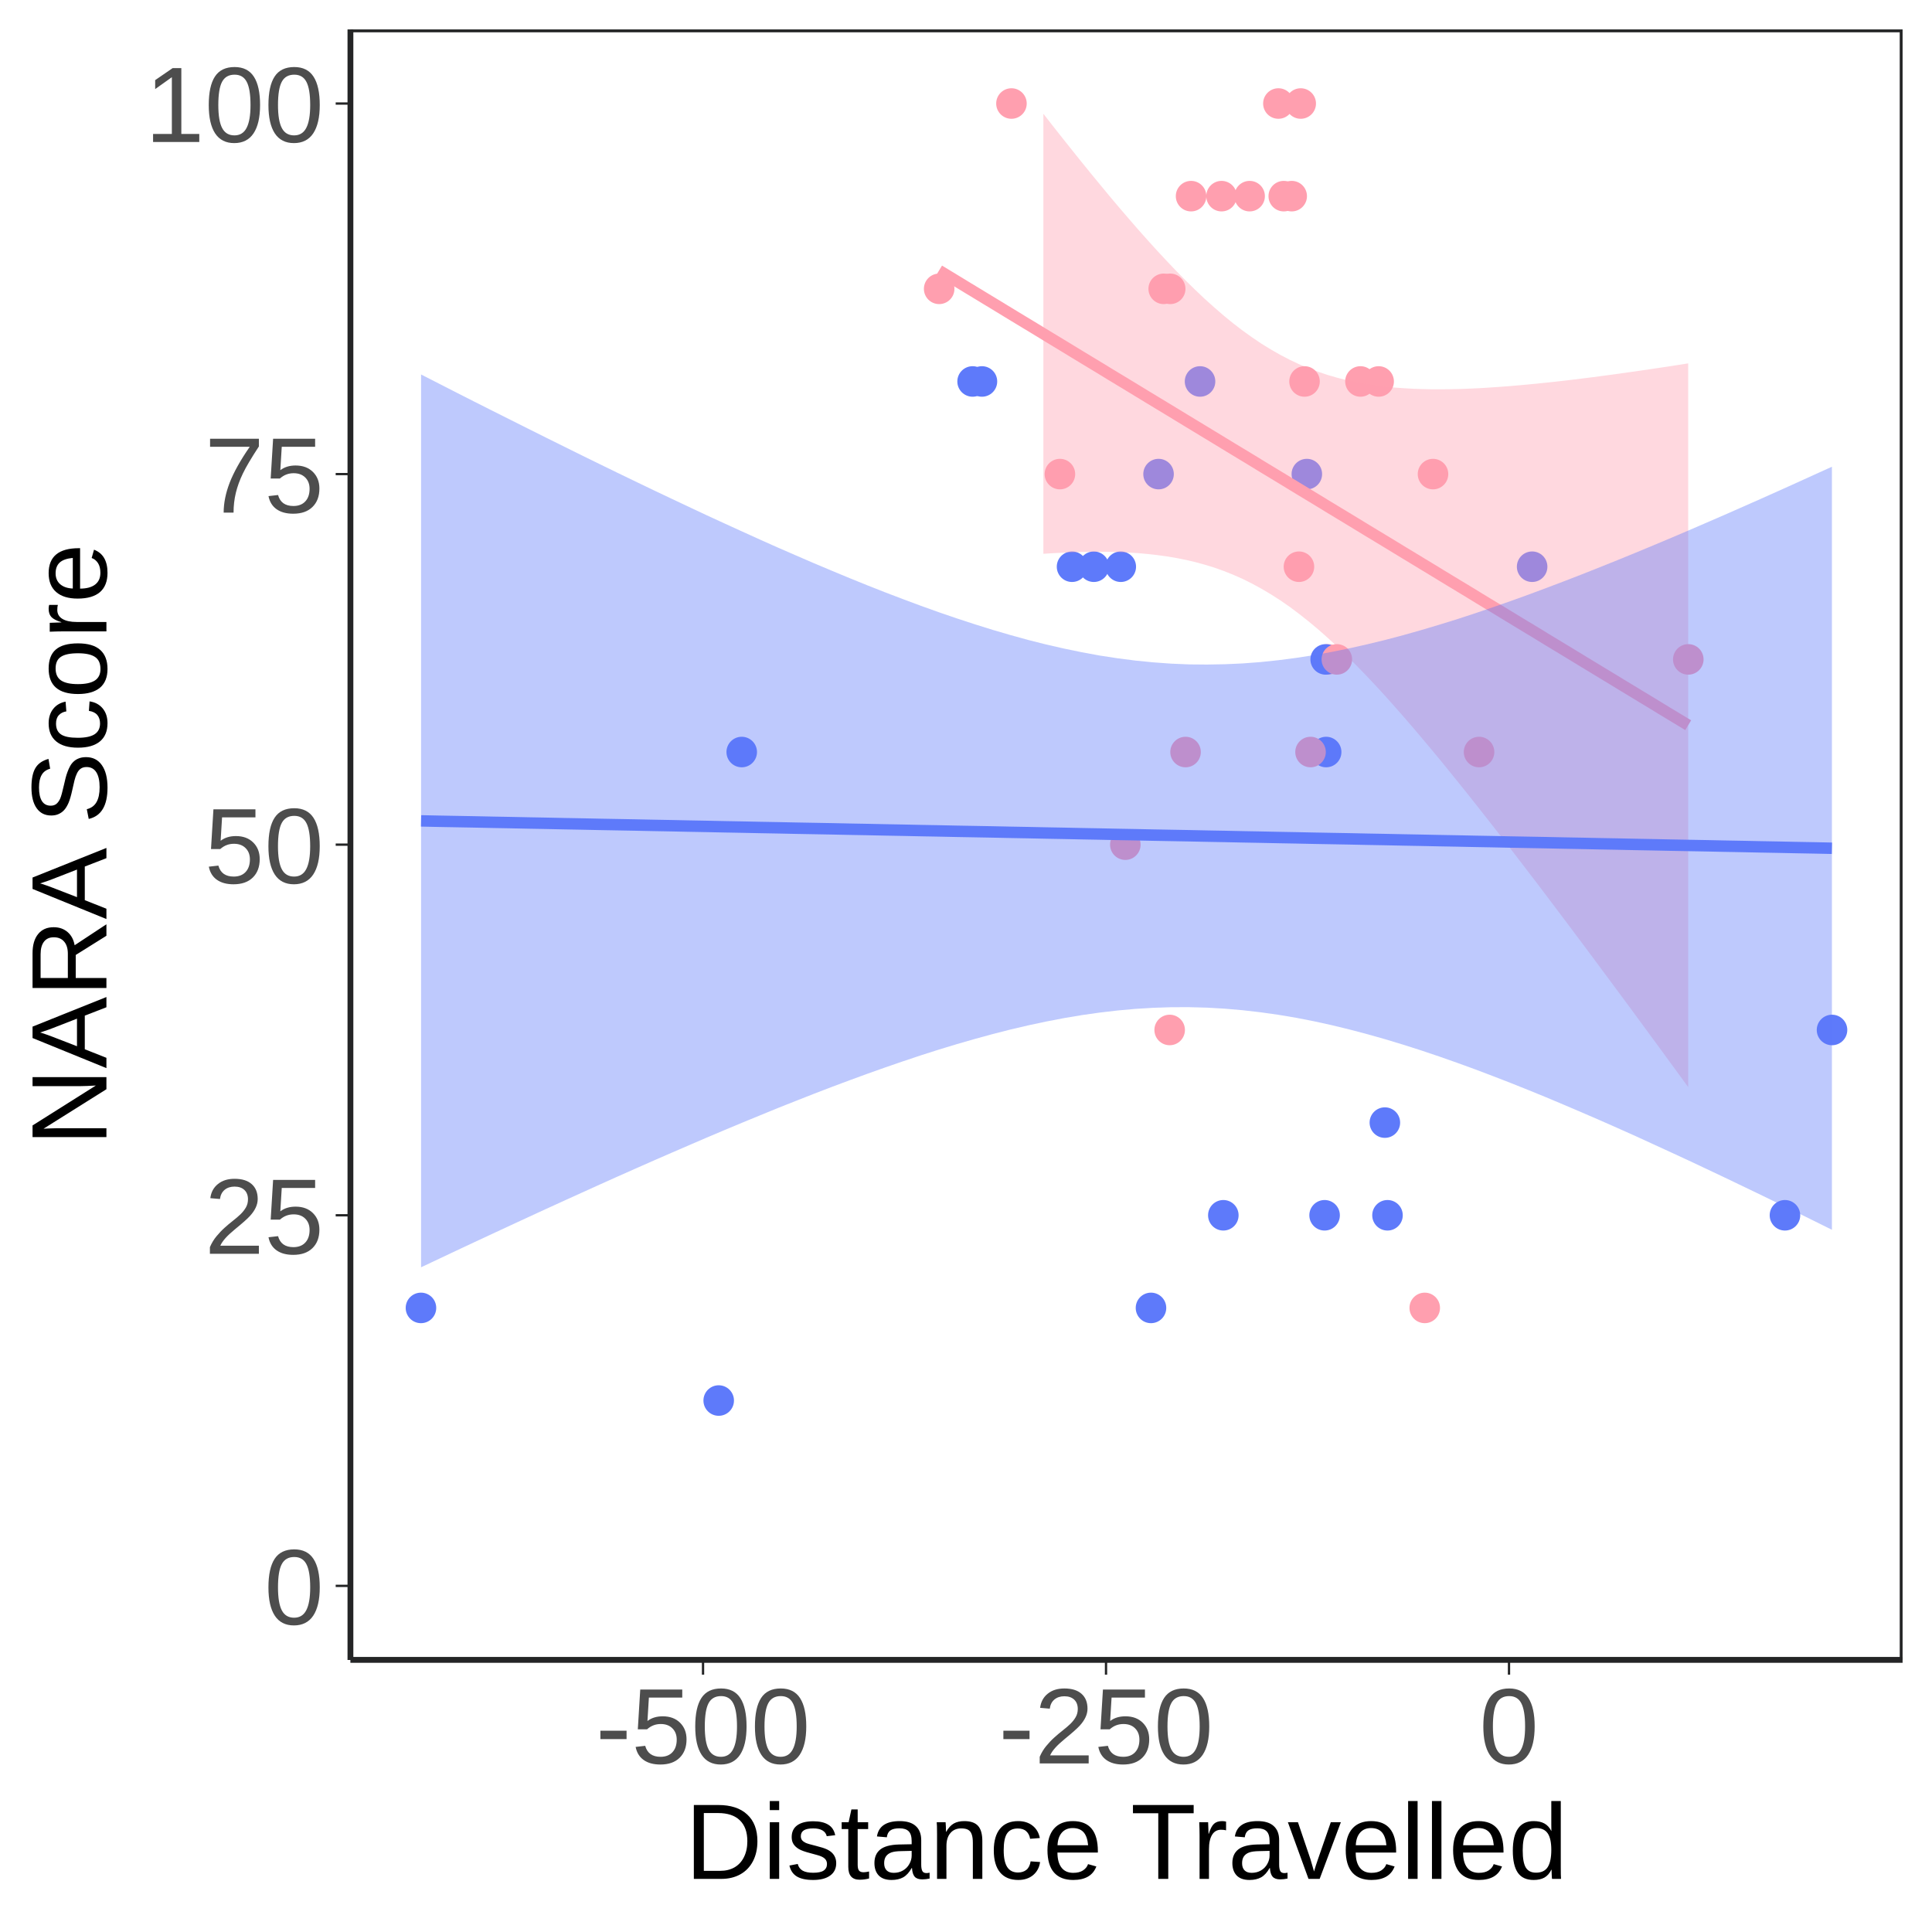
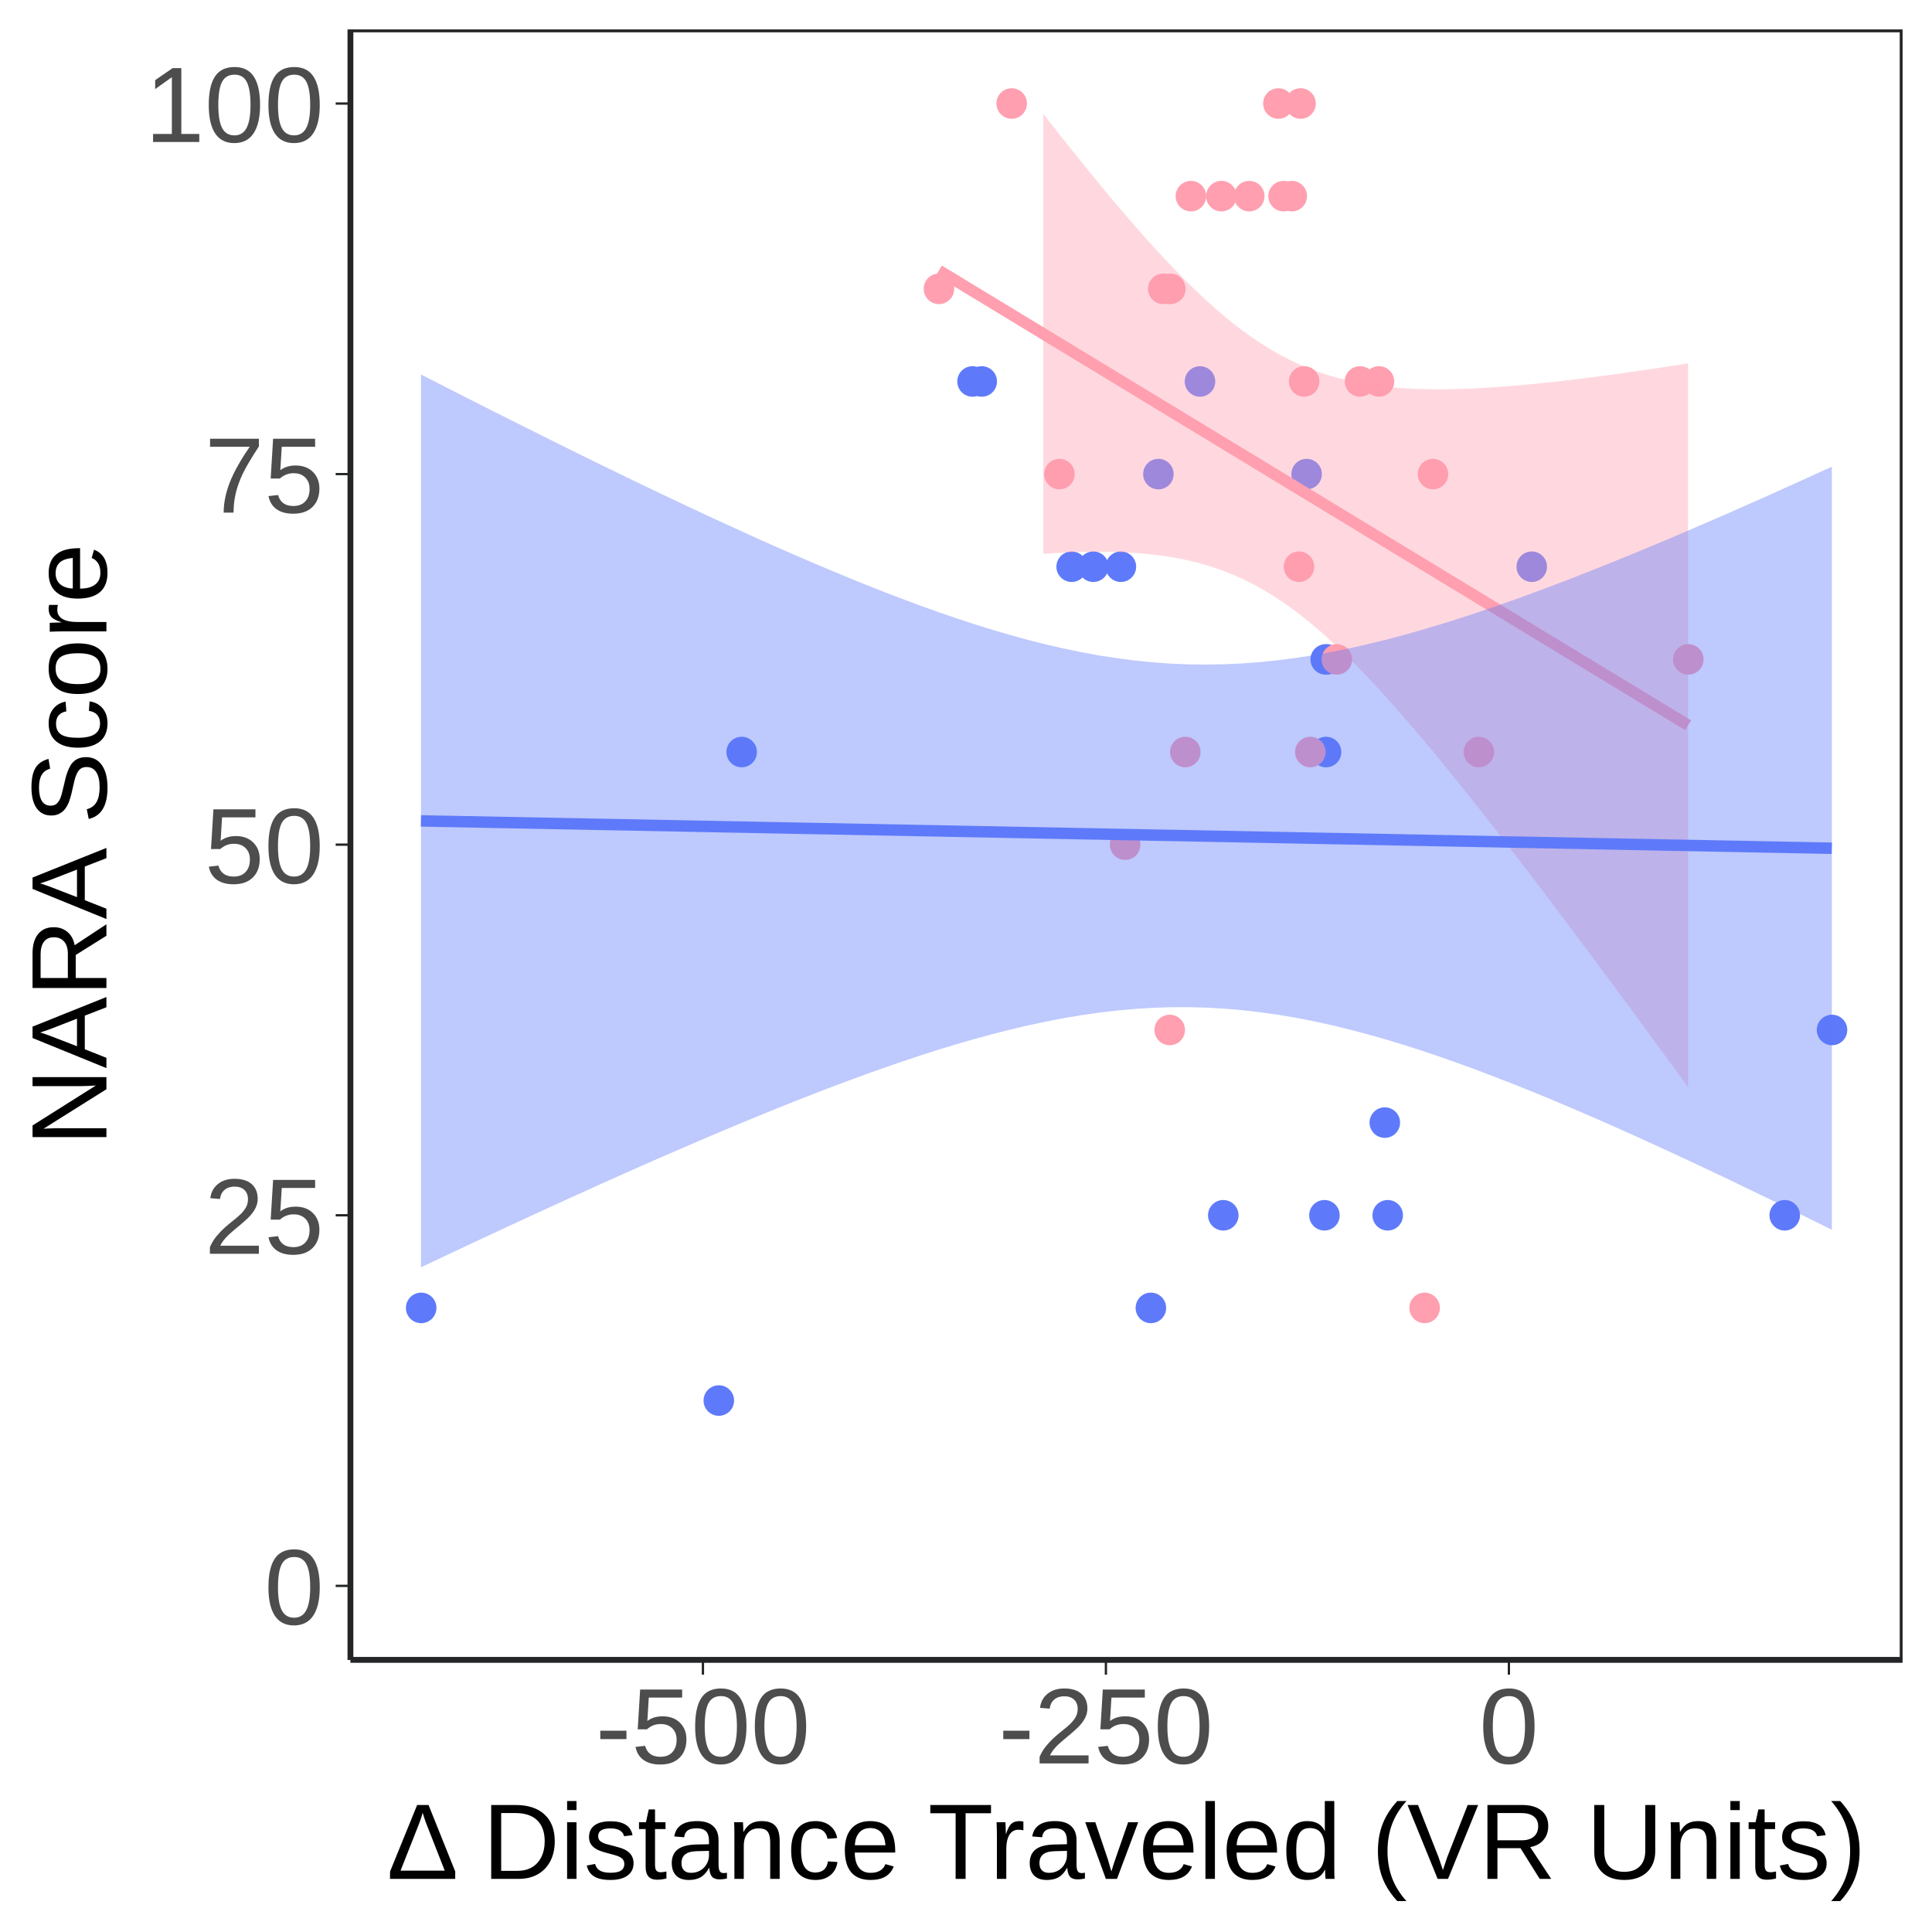
<svg xmlns="http://www.w3.org/2000/svg" class="svglite" width="360.00pt" height="360.00pt" viewBox="0 0 360.00 360.00">
  <defs>
    <style type="text/css">
    .svglite line, .svglite polyline, .svglite polygon, .svglite path, .svglite rect, .svglite circle {
      fill: none;
      stroke: #000000;
      stroke-linecap: round;
      stroke-linejoin: round;
      stroke-miterlimit: 10.00;
    }
    .svglite text {
      white-space: pre;
    }
  </style>
  </defs>
  <rect width="100%" height="100%" style="stroke: none; fill: #FFFFFF;" />
  <defs>
    <clipPath id="cpMC4wMHwzNjAuMDB8MC4wMHwzNjAuMDA=">
      <rect x="0.00" y="0.00" width="360.00" height="360.00" />
    </clipPath>
  </defs>
  <g clip-path="url(#cpMC4wMHwzNjAuMDB8MC4wMHwzNjAuMDA=)">
    <rect x="0.00" y="0.00" width="360.00" height="360.00" style="stroke-width: 1.07; stroke: #FFFFFF; fill: #FFFFFF;" />
  </g>
  <defs>
    <clipPath id="cpNjUuMjl8MzU0LjUyfDUuNDh8MzA5LjMx">
      <rect x="65.29" y="5.48" width="289.23" height="303.83" />
    </clipPath>
  </defs>
  <g clip-path="url(#cpNjUuMjl8MzU0LjUyfDUuNDh8MzA5LjMx)">
    <rect x="65.29" y="5.48" width="289.23" height="303.83" style="stroke-width: 1.07; stroke: #242526; fill: #FFFFFF;" />
-     <circle cx="217.95" cy="191.92" r="2.49" style="stroke-width: 0.71; stroke: #FF9FAF; fill: #FF9FAF;" />
+     <circle cx="217.96" cy="191.92" r="2.49" style="stroke-width: 0.71; stroke: #FF9FAF; fill: #FF9FAF;" />
    <circle cx="238.21" cy="19.29" r="2.49" style="stroke-width: 0.71; stroke: #FF9FAF; fill: #FF9FAF;" />
-     <circle cx="197.50" cy="88.34" r="2.49" style="stroke-width: 0.71; stroke: #FF9FAF; fill: #FF9FAF;" />
-     <circle cx="243.08" cy="71.08" r="2.49" style="stroke-width: 0.71; stroke: #FF9FAF; fill: #FF9FAF;" />
-     <circle cx="221.94" cy="36.55" r="2.49" style="stroke-width: 0.71; stroke: #FF9FAF; fill: #FF9FAF;" />
-     <circle cx="247.11" cy="140.13" r="2.49" style="stroke-width: 0.71; stroke: #5E7AFA; fill: #5E7AFA;" />
-     <circle cx="242.04" cy="105.60" r="2.49" style="stroke-width: 0.71; stroke: #FF9FAF; fill: #FF9FAF;" />
-     <circle cx="220.91" cy="140.13" r="2.49" style="stroke-width: 0.71; stroke: #FF9FAF; fill: #FF9FAF;" />
-     <circle cx="247.43" cy="122.87" r="2.49" style="stroke-width: 0.71; stroke: #FF9FAF; fill: #FF9FAF;" />
-     <circle cx="332.60" cy="226.45" r="2.49" style="stroke-width: 0.71; stroke: #5E7AFA; fill: #5E7AFA;" />
-     <circle cx="240.69" cy="36.55" r="2.49" style="stroke-width: 0.71; stroke: #FF9FAF; fill: #FF9FAF;" />
-     <circle cx="188.47" cy="19.29" r="2.49" style="stroke-width: 0.71; stroke: #FF9FAF; fill: #FF9FAF;" />
-     <circle cx="138.21" cy="140.13" r="2.49" style="stroke-width: 0.71; stroke: #5E7AFA; fill: #5E7AFA;" />
-     <circle cx="203.82" cy="105.60" r="2.49" style="stroke-width: 0.71; stroke: #5E7AFA; fill: #5E7AFA;" />
-     <circle cx="247.02" cy="122.87" r="2.49" style="stroke-width: 0.71; stroke: #5E7AFA; fill: #5E7AFA;" />
-     <circle cx="133.92" cy="260.97" r="2.49" style="stroke-width: 0.71; stroke: #5E7AFA; fill: #5E7AFA;" />
+     <circle cx="197.41" cy="88.34" r="2.49" style="stroke-width: 0.71; stroke: #FF9FAF; fill: #FF9FAF;" />
+     <circle cx="243.01" cy="71.08" r="2.49" style="stroke-width: 0.71; stroke: #FF9FAF; fill: #FF9FAF;" />
+     <circle cx="221.91" cy="36.55" r="2.49" style="stroke-width: 0.71; stroke: #FF9FAF; fill: #FF9FAF;" />
+     <circle cx="247.09" cy="140.13" r="2.49" style="stroke-width: 0.71; stroke: #5E7AFA; fill: #5E7AFA;" />
+     <circle cx="242.05" cy="105.60" r="2.49" style="stroke-width: 0.71; stroke: #FF9FAF; fill: #FF9FAF;" />
+     <circle cx="220.86" cy="140.13" r="2.49" style="stroke-width: 0.71; stroke: #FF9FAF; fill: #FF9FAF;" />
+     <circle cx="247.42" cy="122.87" r="2.49" style="stroke-width: 0.71; stroke: #FF9FAF; fill: #FF9FAF;" />
+     <circle cx="332.56" cy="226.45" r="2.49" style="stroke-width: 0.71; stroke: #5E7AFA; fill: #5E7AFA;" />
+     <circle cx="240.70" cy="36.55" r="2.49" style="stroke-width: 0.71; stroke: #FF9FAF; fill: #FF9FAF;" />
+     <circle cx="188.51" cy="19.29" r="2.49" style="stroke-width: 0.71; stroke: #FF9FAF; fill: #FF9FAF;" />
+     <circle cx="138.20" cy="140.13" r="2.49" style="stroke-width: 0.71; stroke: #5E7AFA; fill: #5E7AFA;" />
+     <circle cx="203.73" cy="105.60" r="2.49" style="stroke-width: 0.71; stroke: #5E7AFA; fill: #5E7AFA;" />
+     <circle cx="247.03" cy="122.87" r="2.49" style="stroke-width: 0.71; stroke: #5E7AFA; fill: #5E7AFA;" />
+     <circle cx="133.94" cy="260.97" r="2.49" style="stroke-width: 0.71; stroke: #5E7AFA; fill: #5E7AFA;" />
    <circle cx="341.37" cy="191.92" r="2.49" style="stroke-width: 0.71; stroke: #5E7AFA; fill: #5E7AFA;" />
-     <circle cx="208.84" cy="105.60" r="2.49" style="stroke-width: 0.71; stroke: #5E7AFA; fill: #5E7AFA;" />
-     <circle cx="223.61" cy="71.08" r="2.49" style="stroke-width: 0.71; stroke: #5E7AFA; fill: #5E7AFA;" />
-     <circle cx="199.76" cy="105.60" r="2.49" style="stroke-width: 0.71; stroke: #5E7AFA; fill: #5E7AFA;" />
-     <circle cx="175.00" cy="53.82" r="2.49" style="stroke-width: 0.71; stroke: #FF9FAF; fill: #FF9FAF;" />
-     <circle cx="243.51" cy="88.34" r="2.49" style="stroke-width: 0.71; stroke: #5E7AFA; fill: #5E7AFA;" />
-     <circle cx="246.82" cy="226.45" r="2.49" style="stroke-width: 0.71; stroke: #5E7AFA; fill: #5E7AFA;" />
-     <circle cx="253.50" cy="71.08" r="2.49" style="stroke-width: 0.71; stroke: #FF9FAF; fill: #FF9FAF;" />
-     <circle cx="216.84" cy="53.82" r="2.49" style="stroke-width: 0.71; stroke: #FF9FAF; fill: #FF9FAF;" />
+     <circle cx="208.86" cy="105.60" r="2.49" style="stroke-width: 0.71; stroke: #5E7AFA; fill: #5E7AFA;" />
+     <circle cx="223.60" cy="71.08" r="2.49" style="stroke-width: 0.71; stroke: #5E7AFA; fill: #5E7AFA;" />
+     <circle cx="199.69" cy="105.60" r="2.49" style="stroke-width: 0.71; stroke: #5E7AFA; fill: #5E7AFA;" />
+     <circle cx="174.96" cy="53.82" r="2.49" style="stroke-width: 0.71; stroke: #FF9FAF; fill: #FF9FAF;" />
+     <circle cx="243.47" cy="88.34" r="2.49" style="stroke-width: 0.71; stroke: #5E7AFA; fill: #5E7AFA;" />
+     <circle cx="246.79" cy="226.45" r="2.49" style="stroke-width: 0.71; stroke: #5E7AFA; fill: #5E7AFA;" />
+     <circle cx="253.42" cy="71.08" r="2.49" style="stroke-width: 0.71; stroke: #FF9FAF; fill: #FF9FAF;" />
+     <circle cx="216.76" cy="53.82" r="2.49" style="stroke-width: 0.71; stroke: #FF9FAF; fill: #FF9FAF;" />
    <circle cx="314.59" cy="122.87" r="2.49" style="stroke-width: 0.71; stroke: #FF9FAF; fill: #FF9FAF;" />
-     <circle cx="275.60" cy="140.13" r="2.49" style="stroke-width: 0.71; stroke: #FF9FAF; fill: #FF9FAF;" />
-     <circle cx="242.37" cy="19.29" r="2.49" style="stroke-width: 0.71; stroke: #FF9FAF; fill: #FF9FAF;" />
+     <circle cx="275.57" cy="140.13" r="2.49" style="stroke-width: 0.71; stroke: #FF9FAF; fill: #FF9FAF;" />
+     <circle cx="242.34" cy="19.29" r="2.49" style="stroke-width: 0.71; stroke: #FF9FAF; fill: #FF9FAF;" />
    <circle cx="249.10" cy="122.87" r="2.49" style="stroke-width: 0.71; stroke: #FF9FAF; fill: #FF9FAF;" />
-     <circle cx="209.69" cy="157.39" r="2.49" style="stroke-width: 0.71; stroke: #FF9FAF; fill: #FF9FAF;" />
-     <circle cx="218.05" cy="53.82" r="2.49" style="stroke-width: 0.71; stroke: #FF9FAF; fill: #FF9FAF;" />
-     <circle cx="267.02" cy="88.34" r="2.49" style="stroke-width: 0.71; stroke: #FF9FAF; fill: #FF9FAF;" />
-     <circle cx="256.89" cy="71.08" r="2.49" style="stroke-width: 0.71; stroke: #FF9FAF; fill: #FF9FAF;" />
-     <circle cx="244.20" cy="140.13" r="2.49" style="stroke-width: 0.71; stroke: #FF9FAF; fill: #FF9FAF;" />
-     <circle cx="265.48" cy="243.71" r="2.49" style="stroke-width: 0.71; stroke: #FF9FAF; fill: #FF9FAF;" />
-     <circle cx="182.97" cy="71.08" r="2.49" style="stroke-width: 0.71; stroke: #5E7AFA; fill: #5E7AFA;" />
-     <circle cx="214.47" cy="243.71" r="2.49" style="stroke-width: 0.71; stroke: #5E7AFA; fill: #5E7AFA;" />
-     <circle cx="285.49" cy="105.60" r="2.49" style="stroke-width: 0.71; stroke: #5E7AFA; fill: #5E7AFA;" />
-     <circle cx="181.23" cy="71.08" r="2.49" style="stroke-width: 0.71; stroke: #5E7AFA; fill: #5E7AFA;" />
-     <circle cx="258.05" cy="209.18" r="2.49" style="stroke-width: 0.71; stroke: #5E7AFA; fill: #5E7AFA;" />
-     <circle cx="227.95" cy="226.45" r="2.49" style="stroke-width: 0.71; stroke: #5E7AFA; fill: #5E7AFA;" />
-     <circle cx="215.88" cy="88.34" r="2.49" style="stroke-width: 0.71; stroke: #5E7AFA; fill: #5E7AFA;" />
-     <circle cx="258.54" cy="226.45" r="2.49" style="stroke-width: 0.71; stroke: #5E7AFA; fill: #5E7AFA;" />
-     <circle cx="78.44" cy="243.71" r="2.49" style="stroke-width: 0.71; stroke: #5E7AFA; fill: #5E7AFA;" />
-     <circle cx="232.85" cy="36.55" r="2.49" style="stroke-width: 0.71; stroke: #FF9FAF; fill: #FF9FAF;" />
-     <circle cx="239.21" cy="36.55" r="2.49" style="stroke-width: 0.71; stroke: #FF9FAF; fill: #FF9FAF;" />
-     <circle cx="227.62" cy="36.55" r="2.49" style="stroke-width: 0.71; stroke: #FF9FAF; fill: #FF9FAF;" />
-     <polygon points="194.42,21.20 196.18,23.46 197.95,25.70 199.72,27.92 201.48,30.12 203.25,32.30 205.02,34.45 206.78,36.58 208.55,38.68 210.32,40.74 212.08,42.77 213.85,44.76 215.62,46.71 217.39,48.61 219.15,50.46 220.92,52.26 222.69,53.99 224.45,55.66 226.22,57.25 227.99,58.78 229.75,60.22 231.52,61.58 233.29,62.85 235.05,64.04 236.82,65.13 238.59,66.14 240.36,67.06 242.12,67.89 243.89,68.63 245.66,69.29 247.42,69.88 249.19,70.39 250.96,70.84 252.72,71.22 254.49,71.54 256.26,71.81 258.03,72.03 259.79,72.21 261.56,72.34 263.33,72.44 265.09,72.50 266.86,72.54 268.63,72.54 270.39,72.52 272.16,72.48 273.93,72.41 275.69,72.33 277.46,72.22 279.23,72.10 281.00,71.97 282.76,71.82 284.53,71.66 286.30,71.49 288.06,71.31 289.83,71.12 291.60,70.92 293.36,70.71 295.13,70.49 296.90,70.27 298.66,70.03 300.43,69.80 302.20,69.55 303.97,69.30 305.73,69.05 307.50,68.79 309.27,68.53 311.03,68.26 312.80,67.99 314.57,67.71 314.57,202.56 312.80,200.14 311.03,197.72 309.27,195.31 307.50,192.90 305.73,190.49 303.97,188.09 302.20,185.70 300.43,183.31 298.66,180.93 296.90,178.55 295.13,176.18 293.36,173.82 291.60,171.47 289.83,169.12 288.06,166.78 286.30,164.45 284.53,162.14 282.76,159.83 281.00,157.54 279.23,155.26 277.46,153.00 275.69,150.75 273.93,148.52 272.16,146.31 270.39,144.12 268.63,141.95 266.86,139.81 265.09,137.70 263.33,135.62 261.56,133.57 259.79,131.56 258.03,129.59 256.26,127.67 254.49,125.79 252.72,123.97 250.96,122.21 249.19,120.51 247.42,118.87 245.66,117.31 243.89,115.83 242.12,114.43 240.36,113.11 238.59,111.88 236.82,110.75 235.05,109.70 233.29,108.74 231.52,107.86 229.75,107.08 227.99,106.38 226.22,105.75 224.45,105.21 222.69,104.73 220.92,104.32 219.15,103.97 217.39,103.67 215.62,103.43 213.85,103.23 212.08,103.07 210.32,102.96 208.55,102.88 206.78,102.83 205.02,102.81 203.25,102.82 201.48,102.85 199.72,102.91 197.95,102.99 196.18,103.08 194.42,103.19 " style="stroke-width: 0.00; stroke: none; stroke-linecap: butt; fill: #FF9FAF; fill-opacity: 0.40;" />
-     <polyline points="194.42,21.20 196.18,23.46 197.95,25.70 199.72,27.92 201.48,30.12 203.25,32.30 205.02,34.45 206.78,36.58 208.55,38.68 210.32,40.74 212.08,42.77 213.85,44.76 215.62,46.71 217.39,48.61 219.15,50.46 220.92,52.26 222.69,53.99 224.45,55.66 226.22,57.25 227.99,58.78 229.75,60.22 231.52,61.58 233.29,62.85 235.05,64.04 236.82,65.13 238.59,66.14 240.36,67.06 242.12,67.89 243.89,68.63 245.66,69.29 247.42,69.88 249.19,70.39 250.96,70.84 252.72,71.22 254.49,71.54 256.26,71.81 258.03,72.03 259.79,72.21 261.56,72.34 263.33,72.44 265.09,72.50 266.86,72.54 268.63,72.54 270.39,72.52 272.16,72.48 273.93,72.41 275.69,72.33 277.46,72.22 279.23,72.10 281.00,71.97 282.76,71.82 284.53,71.66 286.30,71.49 288.06,71.31 289.83,71.12 291.60,70.92 293.36,70.71 295.13,70.49 296.90,70.27 298.66,70.03 300.43,69.80 302.20,69.55 303.97,69.30 305.73,69.05 307.50,68.79 309.27,68.53 311.03,68.26 312.80,67.99 314.57,67.71 " style="stroke-width: 2.13; stroke: none; stroke-linecap: butt;" />
-     <polyline points="314.57,202.56 312.80,200.14 311.03,197.72 309.27,195.31 307.50,192.90 305.73,190.49 303.97,188.09 302.20,185.70 300.43,183.31 298.66,180.93 296.90,178.55 295.13,176.18 293.36,173.82 291.60,171.47 289.83,169.12 288.06,166.78 286.30,164.45 284.53,162.14 282.76,159.83 281.00,157.54 279.23,155.26 277.46,153.00 275.69,150.75 273.93,148.52 272.16,146.31 270.39,144.12 268.63,141.95 266.86,139.81 265.09,137.70 263.33,135.62 261.56,133.57 259.79,131.56 258.03,129.59 256.26,127.67 254.49,125.79 252.72,123.97 250.96,122.21 249.19,120.51 247.42,118.87 245.66,117.31 243.89,115.83 242.12,114.43 240.36,113.11 238.59,111.88 236.82,110.75 235.05,109.70 233.29,108.74 231.52,107.86 229.75,107.08 227.99,106.38 226.22,105.75 224.45,105.21 222.69,104.73 220.92,104.32 219.15,103.97 217.39,103.67 215.62,103.43 213.85,103.23 212.08,103.07 210.32,102.96 208.55,102.88 206.78,102.83 205.02,102.81 203.25,102.82 201.48,102.85 199.72,102.91 197.95,102.99 196.18,103.08 194.42,103.19 " style="stroke-width: 2.13; stroke: none; stroke-linecap: butt;" />
-     <polyline points="174.98,50.40 176.75,51.47 178.51,52.54 180.28,53.62 182.05,54.69 183.81,55.76 185.58,56.83 187.35,57.91 189.11,58.98 190.88,60.05 192.65,61.12 194.42,62.20 196.18,63.27 197.95,64.34 199.72,65.42 201.48,66.49 203.25,67.56 205.02,68.63 206.78,69.71 208.55,70.78 210.32,71.85 212.08,72.92 213.85,74.00 215.62,75.07 217.39,76.14 219.15,77.21 220.92,78.29 222.69,79.36 224.45,80.43 226.22,81.50 227.99,82.58 229.75,83.65 231.52,84.72 233.29,85.79 235.05,86.87 236.82,87.94 238.59,89.01 240.36,90.09 242.12,91.16 243.89,92.23 245.66,93.30 247.42,94.38 249.19,95.45 250.96,96.52 252.72,97.59 254.49,98.67 256.26,99.74 258.03,100.81 259.79,101.88 261.56,102.96 263.33,104.03 265.09,105.10 266.86,106.17 268.63,107.25 270.39,108.32 272.16,109.39 273.93,110.46 275.69,111.54 277.46,112.61 279.23,113.68 281.00,114.76 282.76,115.83 284.53,116.90 286.30,117.97 288.06,119.05 289.83,120.12 291.60,121.19 293.36,122.26 295.13,123.34 296.90,124.41 298.66,125.48 300.43,126.55 302.20,127.63 303.97,128.70 305.73,129.77 307.50,130.84 309.27,131.92 311.03,132.99 312.80,134.06 314.57,135.13 " style="stroke-width: 2.13; stroke: #FF9FAF; stroke-linecap: butt;" />
-     <polygon points="78.46,69.78 81.79,71.48 85.11,73.18 88.44,74.87 91.77,76.55 95.10,78.22 98.43,79.89 101.75,81.55 105.08,83.20 108.41,84.85 111.74,86.48 115.06,88.10 118.39,89.71 121.72,91.31 125.05,92.89 128.38,94.46 131.70,96.02 135.03,97.55 138.36,99.07 141.69,100.58 145.01,102.06 148.34,103.51 151.67,104.95 155.00,106.35 158.32,107.73 161.65,109.08 164.98,110.39 168.31,111.66 171.64,112.90 174.96,114.09 178.29,115.23 181.62,116.32 184.95,117.36 188.27,118.33 191.60,119.25 194.93,120.09 198.26,120.85 201.59,121.54 204.91,122.15 208.24,122.66 211.57,123.09 214.90,123.42 218.22,123.66 221.55,123.80 224.88,123.83 228.21,123.77 231.54,123.62 234.86,123.37 238.19,123.02 241.52,122.59 244.85,122.07 248.17,121.47 251.50,120.79 254.83,120.04 258.16,119.23 261.49,118.35 264.81,117.41 268.14,116.42 271.47,115.39 274.80,114.30 278.12,113.17 281.45,112.01 284.78,110.81 288.11,109.57 291.43,108.31 294.76,107.02 298.09,105.70 301.42,104.36 304.75,103.00 308.07,101.62 311.40,100.22 314.73,98.80 318.06,97.36 321.38,95.92 324.71,94.45 328.04,92.98 331.37,91.49 334.70,89.99 338.02,88.48 341.35,86.97 341.35,229.15 338.02,227.50 334.70,225.86 331.37,224.24 328.04,222.62 324.71,221.02 321.38,219.42 318.06,217.85 314.73,216.28 311.40,214.74 308.07,213.21 304.75,211.69 301.42,210.20 298.09,208.73 294.76,207.29 291.43,205.87 288.11,204.47 284.78,203.11 281.45,201.78 278.12,200.49 274.80,199.23 271.47,198.02 268.14,196.85 264.81,195.73 261.49,194.67 258.16,193.66 254.83,192.72 251.50,191.84 248.17,191.03 244.85,190.30 241.52,189.65 238.19,189.09 234.86,188.62 231.54,188.24 228.21,187.95 224.88,187.76 221.55,187.67 218.22,187.68 214.90,187.79 211.57,187.99 208.24,188.29 204.91,188.68 201.59,189.15 198.26,189.71 194.93,190.35 191.60,191.06 188.27,191.84 184.95,192.69 181.62,193.60 178.29,194.56 174.96,195.57 171.64,196.63 168.31,197.74 164.98,198.89 161.65,200.07 158.32,201.29 155.00,202.53 151.67,203.81 148.34,205.12 145.01,206.44 141.69,207.80 138.36,209.17 135.03,210.56 131.70,211.97 128.38,213.40 125.05,214.84 121.72,216.29 118.39,217.76 115.06,219.24 111.74,220.73 108.41,222.24 105.08,223.75 101.75,225.27 98.43,226.80 95.10,228.34 91.77,229.89 88.44,231.44 85.11,233.00 81.79,234.57 78.46,236.14 " style="stroke-width: 0.00; stroke: none; stroke-linecap: butt; fill: #5E7AFA; fill-opacity: 0.40;" />
-     <polyline points="78.46,69.78 81.79,71.48 85.11,73.18 88.44,74.87 91.77,76.55 95.10,78.22 98.43,79.89 101.75,81.55 105.08,83.20 108.41,84.85 111.74,86.48 115.06,88.10 118.39,89.71 121.72,91.31 125.05,92.89 128.38,94.46 131.70,96.02 135.03,97.55 138.36,99.07 141.69,100.58 145.01,102.06 148.34,103.51 151.67,104.95 155.00,106.35 158.32,107.73 161.65,109.08 164.98,110.39 168.31,111.66 171.64,112.90 174.96,114.09 178.29,115.23 181.62,116.32 184.95,117.36 188.27,118.33 191.60,119.25 194.93,120.09 198.26,120.85 201.59,121.54 204.91,122.15 208.24,122.66 211.57,123.09 214.90,123.42 218.22,123.66 221.55,123.80 224.88,123.83 228.21,123.77 231.54,123.62 234.86,123.37 238.19,123.02 241.52,122.59 244.85,122.07 248.17,121.47 251.50,120.79 254.83,120.04 258.16,119.23 261.49,118.35 264.81,117.41 268.14,116.42 271.47,115.39 274.80,114.30 278.12,113.17 281.45,112.01 284.78,110.81 288.11,109.57 291.43,108.31 294.76,107.02 298.09,105.70 301.42,104.36 304.75,103.00 308.07,101.62 311.40,100.22 314.73,98.80 318.06,97.36 321.38,95.92 324.71,94.45 328.04,92.98 331.37,91.49 334.70,89.99 338.02,88.48 341.35,86.97 " style="stroke-width: 2.13; stroke: none; stroke-linecap: butt;" />
-     <polyline points="341.35,229.15 338.02,227.50 334.70,225.86 331.37,224.24 328.04,222.62 324.71,221.02 321.38,219.42 318.06,217.85 314.73,216.28 311.40,214.74 308.07,213.21 304.75,211.69 301.42,210.20 298.09,208.73 294.76,207.29 291.43,205.87 288.11,204.47 284.78,203.11 281.45,201.78 278.12,200.49 274.80,199.23 271.47,198.02 268.14,196.85 264.81,195.73 261.49,194.67 258.16,193.66 254.83,192.72 251.50,191.84 248.17,191.03 244.85,190.30 241.52,189.65 238.19,189.09 234.86,188.62 231.54,188.24 228.21,187.95 224.88,187.76 221.55,187.67 218.22,187.68 214.90,187.79 211.57,187.99 208.24,188.29 204.91,188.68 201.59,189.15 198.26,189.71 194.93,190.35 191.60,191.06 188.27,191.84 184.95,192.69 181.62,193.60 178.29,194.56 174.96,195.57 171.64,196.63 168.31,197.74 164.98,198.89 161.65,200.07 158.32,201.29 155.00,202.53 151.67,203.81 148.34,205.12 145.01,206.44 141.69,207.80 138.36,209.17 135.03,210.56 131.70,211.97 128.38,213.40 125.05,214.84 121.72,216.29 118.39,217.76 115.06,219.24 111.74,220.73 108.41,222.24 105.08,223.75 101.75,225.27 98.43,226.80 95.10,228.34 91.77,229.89 88.44,231.44 85.11,233.00 81.79,234.57 78.46,236.14 " style="stroke-width: 2.13; stroke: none; stroke-linecap: butt;" />
-     <polyline points="78.46,152.96 81.79,153.03 85.11,153.09 88.44,153.15 91.77,153.22 95.10,153.28 98.43,153.35 101.75,153.41 105.08,153.48 108.41,153.54 111.74,153.61 115.06,153.67 118.39,153.73 121.72,153.80 125.05,153.86 128.38,153.93 131.70,153.99 135.03,154.06 138.36,154.12 141.69,154.19 145.01,154.25 148.34,154.32 151.67,154.38 155.00,154.44 158.32,154.51 161.65,154.57 164.98,154.64 168.31,154.70 171.64,154.77 174.96,154.83 178.29,154.90 181.62,154.96 184.95,155.02 188.27,155.09 191.60,155.15 194.93,155.22 198.26,155.28 201.59,155.35 204.91,155.41 208.24,155.48 211.57,155.54 214.90,155.61 218.22,155.67 221.55,155.73 224.88,155.80 228.21,155.86 231.54,155.93 234.86,155.99 238.19,156.06 241.52,156.12 244.85,156.19 248.17,156.25 251.50,156.31 254.83,156.38 258.16,156.44 261.49,156.51 264.81,156.57 268.14,156.64 271.47,156.70 274.80,156.77 278.12,156.83 281.45,156.90 284.78,156.96 288.11,157.02 291.43,157.09 294.76,157.15 298.09,157.22 301.42,157.28 304.75,157.35 308.07,157.41 311.40,157.48 314.73,157.54 318.06,157.60 321.38,157.67 324.71,157.73 328.04,157.80 331.37,157.86 334.70,157.93 338.02,157.99 341.35,158.06 " style="stroke-width: 2.13; stroke: #5E7AFA; stroke-linecap: butt;" />
+     <circle cx="209.65" cy="157.39" r="2.49" style="stroke-width: 0.71; stroke: #FF9FAF; fill: #FF9FAF;" />
+     <circle cx="218.08" cy="53.82" r="2.49" style="stroke-width: 0.71; stroke: #FF9FAF; fill: #FF9FAF;" />
+     <circle cx="267.01" cy="88.34" r="2.49" style="stroke-width: 0.71; stroke: #FF9FAF; fill: #FF9FAF;" />
+     <circle cx="256.95" cy="71.08" r="2.49" style="stroke-width: 0.71; stroke: #FF9FAF; fill: #FF9FAF;" />
+     <circle cx="244.16" cy="140.13" r="2.49" style="stroke-width: 0.71; stroke: #FF9FAF; fill: #FF9FAF;" />
+     <circle cx="265.46" cy="243.71" r="2.49" style="stroke-width: 0.71; stroke: #FF9FAF; fill: #FF9FAF;" />
+     <circle cx="182.93" cy="71.08" r="2.49" style="stroke-width: 0.71; stroke: #5E7AFA; fill: #5E7AFA;" />
+     <circle cx="214.45" cy="243.71" r="2.49" style="stroke-width: 0.71; stroke: #5E7AFA; fill: #5E7AFA;" />
+     <circle cx="285.42" cy="105.60" r="2.49" style="stroke-width: 0.71; stroke: #5E7AFA; fill: #5E7AFA;" />
+     <circle cx="181.22" cy="71.08" r="2.49" style="stroke-width: 0.71; stroke: #5E7AFA; fill: #5E7AFA;" />
+     <circle cx="258.04" cy="209.18" r="2.49" style="stroke-width: 0.71; stroke: #5E7AFA; fill: #5E7AFA;" />
+     <circle cx="227.94" cy="226.45" r="2.49" style="stroke-width: 0.71; stroke: #5E7AFA; fill: #5E7AFA;" />
+     <circle cx="215.85" cy="88.34" r="2.49" style="stroke-width: 0.71; stroke: #5E7AFA; fill: #5E7AFA;" />
+     <circle cx="258.58" cy="226.45" r="2.49" style="stroke-width: 0.71; stroke: #5E7AFA; fill: #5E7AFA;" />
+     <circle cx="78.48" cy="243.71" r="2.49" style="stroke-width: 0.71; stroke: #5E7AFA; fill: #5E7AFA;" />
+     <circle cx="232.78" cy="36.55" r="2.49" style="stroke-width: 0.71; stroke: #FF9FAF; fill: #FF9FAF;" />
+     <circle cx="239.18" cy="36.55" r="2.49" style="stroke-width: 0.71; stroke: #FF9FAF; fill: #FF9FAF;" />
+     <circle cx="227.59" cy="36.55" r="2.49" style="stroke-width: 0.71; stroke: #FF9FAF; fill: #FF9FAF;" />
+     <polygon points="194.40,21.20 196.16,23.46 197.93,25.70 199.70,27.92 201.46,30.12 203.23,32.30 205.00,34.45 206.76,36.58 208.53,38.68 210.30,40.74 212.07,42.77 213.83,44.76 215.60,46.71 217.37,48.61 219.13,50.46 220.90,52.26 222.67,53.99 224.43,55.66 226.20,57.25 227.97,58.78 229.73,60.22 231.50,61.58 233.27,62.85 235.04,64.04 236.80,65.13 238.57,66.14 240.34,67.06 242.10,67.89 243.87,68.63 245.64,69.29 247.40,69.88 249.17,70.39 250.94,70.84 252.71,71.22 254.47,71.54 256.24,71.81 258.01,72.03 259.77,72.21 261.54,72.34 263.31,72.44 265.07,72.50 266.84,72.54 268.61,72.54 270.37,72.52 272.14,72.48 273.91,72.41 275.68,72.33 277.44,72.22 279.21,72.10 280.98,71.97 282.74,71.82 284.51,71.66 286.28,71.49 288.04,71.31 289.81,71.12 291.58,70.92 293.34,70.71 295.11,70.49 296.88,70.27 298.65,70.03 300.41,69.80 302.18,69.55 303.95,69.30 305.71,69.05 307.48,68.79 309.25,68.53 311.01,68.26 312.78,67.99 314.55,67.71 314.55,202.56 312.78,200.14 311.01,197.72 309.25,195.31 307.48,192.90 305.71,190.49 303.95,188.09 302.18,185.70 300.41,183.31 298.65,180.93 296.88,178.55 295.11,176.18 293.34,173.82 291.58,171.47 289.81,169.12 288.04,166.78 286.28,164.45 284.51,162.14 282.74,159.83 280.98,157.54 279.21,155.26 277.44,153.00 275.68,150.75 273.91,148.52 272.14,146.31 270.37,144.12 268.61,141.95 266.84,139.81 265.07,137.70 263.31,135.62 261.54,133.57 259.77,131.56 258.01,129.59 256.24,127.67 254.47,125.79 252.71,123.97 250.94,122.21 249.17,120.51 247.40,118.87 245.64,117.31 243.87,115.83 242.10,114.43 240.34,113.11 238.57,111.88 236.80,110.75 235.04,109.70 233.27,108.74 231.50,107.86 229.73,107.08 227.97,106.38 226.20,105.75 224.43,105.21 222.67,104.73 220.90,104.32 219.13,103.97 217.37,103.67 215.60,103.43 213.83,103.23 212.07,103.07 210.30,102.96 208.53,102.88 206.76,102.83 205.00,102.81 203.23,102.82 201.46,102.85 199.70,102.91 197.93,102.99 196.16,103.08 194.40,103.19 " style="stroke-width: 0.00; stroke: none; stroke-linecap: butt; fill: #FF9FAF; fill-opacity: 0.40;" />
+     <polyline points="194.40,21.20 196.16,23.46 197.93,25.70 199.70,27.92 201.46,30.12 203.23,32.30 205.00,34.45 206.76,36.58 208.53,38.68 210.30,40.74 212.07,42.77 213.83,44.76 215.60,46.71 217.37,48.61 219.13,50.46 220.90,52.26 222.67,53.99 224.43,55.66 226.20,57.25 227.97,58.78 229.73,60.22 231.50,61.58 233.27,62.85 235.04,64.04 236.80,65.13 238.57,66.14 240.34,67.06 242.10,67.89 243.87,68.63 245.64,69.29 247.40,69.88 249.17,70.39 250.94,70.84 252.71,71.22 254.47,71.54 256.24,71.81 258.01,72.03 259.77,72.21 261.54,72.34 263.31,72.44 265.07,72.50 266.84,72.54 268.61,72.54 270.37,72.52 272.14,72.48 273.91,72.41 275.68,72.33 277.44,72.22 279.21,72.10 280.98,71.97 282.74,71.82 284.51,71.66 286.28,71.49 288.04,71.31 289.81,71.12 291.58,70.92 293.34,70.71 295.11,70.49 296.88,70.27 298.65,70.03 300.41,69.80 302.18,69.55 303.95,69.30 305.71,69.05 307.48,68.79 309.25,68.53 311.01,68.26 312.78,67.99 314.55,67.71 " style="stroke-width: 2.13; stroke: none; stroke-linecap: butt;" />
+     <polyline points="314.55,202.56 312.78,200.14 311.01,197.72 309.25,195.31 307.48,192.90 305.71,190.49 303.95,188.09 302.18,185.70 300.41,183.31 298.65,180.93 296.88,178.55 295.11,176.18 293.34,173.82 291.58,171.47 289.81,169.12 288.04,166.78 286.28,164.45 284.51,162.14 282.74,159.83 280.98,157.54 279.21,155.26 277.44,153.00 275.68,150.75 273.91,148.52 272.14,146.31 270.37,144.12 268.61,141.95 266.84,139.81 265.07,137.70 263.31,135.62 261.54,133.57 259.77,131.56 258.01,129.59 256.24,127.67 254.47,125.79 252.71,123.97 250.94,122.21 249.17,120.51 247.40,118.87 245.64,117.31 243.87,115.83 242.10,114.43 240.34,113.11 238.57,111.88 236.80,110.75 235.04,109.70 233.27,108.74 231.50,107.86 229.73,107.08 227.97,106.38 226.20,105.75 224.43,105.21 222.67,104.73 220.90,104.32 219.13,103.97 217.37,103.67 215.60,103.43 213.83,103.23 212.07,103.07 210.30,102.96 208.53,102.88 206.76,102.83 205.00,102.81 203.23,102.82 201.46,102.85 199.70,102.91 197.93,102.99 196.16,103.08 194.40,103.19 " style="stroke-width: 2.13; stroke: none; stroke-linecap: butt;" />
+     <polyline points="174.96,50.40 176.73,51.47 178.49,52.54 180.26,53.62 182.03,54.69 183.79,55.76 185.56,56.83 187.33,57.91 189.10,58.98 190.86,60.05 192.63,61.12 194.40,62.20 196.16,63.27 197.93,64.34 199.70,65.42 201.46,66.49 203.23,67.56 205.00,68.63 206.76,69.71 208.53,70.78 210.30,71.85 212.07,72.92 213.83,74.00 215.60,75.07 217.37,76.14 219.13,77.21 220.90,78.29 222.67,79.36 224.43,80.43 226.20,81.50 227.97,82.58 229.73,83.65 231.50,84.72 233.27,85.79 235.04,86.87 236.80,87.94 238.57,89.01 240.34,90.09 242.10,91.16 243.87,92.23 245.64,93.30 247.40,94.38 249.17,95.45 250.94,96.52 252.71,97.59 254.47,98.67 256.24,99.74 258.01,100.81 259.77,101.88 261.54,102.96 263.31,104.03 265.07,105.10 266.84,106.17 268.61,107.25 270.37,108.32 272.14,109.39 273.91,110.46 275.68,111.54 277.44,112.61 279.21,113.68 280.98,114.76 282.74,115.83 284.51,116.90 286.28,117.97 288.04,119.05 289.81,120.12 291.58,121.19 293.34,122.26 295.11,123.34 296.88,124.41 298.65,125.48 300.41,126.55 302.18,127.63 303.95,128.70 305.71,129.77 307.48,130.84 309.25,131.92 311.01,132.99 312.78,134.06 314.55,135.13 " style="stroke-width: 2.13; stroke: #FF9FAF; stroke-linecap: butt;" />
+     <polygon points="78.44,69.78 81.77,71.48 85.10,73.18 88.42,74.87 91.75,76.55 95.08,78.22 98.41,79.89 101.73,81.55 105.06,83.20 108.39,84.85 111.72,86.48 115.05,88.10 118.37,89.71 121.70,91.31 125.03,92.89 128.36,94.46 131.68,96.02 135.01,97.55 138.34,99.07 141.67,100.58 144.99,102.06 148.32,103.51 151.65,104.95 154.98,106.35 158.31,107.73 161.63,109.08 164.96,110.39 168.29,111.66 171.62,112.90 174.94,114.09 178.27,115.23 181.60,116.32 184.93,117.36 188.26,118.33 191.58,119.25 194.91,120.09 198.24,120.85 201.57,121.54 204.89,122.15 208.22,122.66 211.55,123.09 214.88,123.42 218.21,123.66 221.53,123.80 224.86,123.83 228.19,123.77 231.52,123.62 234.84,123.37 238.17,123.02 241.50,122.59 244.83,122.07 248.15,121.47 251.48,120.79 254.81,120.04 258.14,119.23 261.47,118.35 264.79,117.41 268.12,116.42 271.45,115.39 274.78,114.30 278.10,113.17 281.43,112.01 284.76,110.81 288.09,109.57 291.42,108.31 294.74,107.02 298.07,105.70 301.40,104.36 304.73,103.00 308.05,101.62 311.38,100.22 314.71,98.80 318.04,97.36 321.37,95.92 324.69,94.45 328.02,92.98 331.35,91.49 334.68,89.99 338.00,88.48 341.33,86.97 341.33,229.15 338.00,227.50 334.68,225.86 331.35,224.24 328.02,222.62 324.69,221.02 321.37,219.42 318.04,217.85 314.71,216.28 311.38,214.74 308.05,213.21 304.73,211.69 301.40,210.20 298.07,208.73 294.74,207.29 291.42,205.87 288.09,204.47 284.76,203.11 281.43,201.78 278.10,200.49 274.78,199.23 271.45,198.02 268.12,196.85 264.79,195.73 261.47,194.67 258.14,193.66 254.81,192.72 251.48,191.84 248.15,191.03 244.83,190.30 241.50,189.65 238.17,189.09 234.84,188.62 231.52,188.24 228.19,187.95 224.86,187.76 221.53,187.67 218.21,187.68 214.88,187.79 211.55,187.99 208.22,188.29 204.89,188.68 201.57,189.15 198.24,189.71 194.91,190.35 191.58,191.06 188.26,191.84 184.93,192.69 181.60,193.60 178.27,194.56 174.94,195.57 171.62,196.63 168.29,197.74 164.96,198.89 161.63,200.07 158.31,201.29 154.98,202.53 151.65,203.81 148.32,205.12 144.99,206.44 141.67,207.80 138.34,209.17 135.01,210.56 131.68,211.97 128.36,213.40 125.03,214.84 121.70,216.29 118.37,217.76 115.05,219.24 111.72,220.73 108.39,222.24 105.06,223.75 101.73,225.27 98.41,226.80 95.08,228.34 91.75,229.89 88.42,231.44 85.10,233.00 81.77,234.57 78.44,236.14 " style="stroke-width: 0.00; stroke: none; stroke-linecap: butt; fill: #5E7AFA; fill-opacity: 0.40;" />
+     <polyline points="78.44,69.78 81.77,71.48 85.10,73.18 88.42,74.87 91.75,76.55 95.08,78.22 98.41,79.89 101.73,81.55 105.06,83.20 108.39,84.85 111.72,86.48 115.05,88.10 118.37,89.71 121.70,91.31 125.03,92.89 128.36,94.46 131.68,96.02 135.01,97.55 138.34,99.07 141.67,100.58 144.99,102.06 148.32,103.51 151.65,104.95 154.98,106.35 158.31,107.73 161.63,109.08 164.96,110.39 168.29,111.66 171.62,112.90 174.94,114.09 178.27,115.23 181.60,116.32 184.93,117.36 188.26,118.33 191.58,119.25 194.91,120.09 198.24,120.85 201.57,121.54 204.89,122.15 208.22,122.66 211.55,123.09 214.88,123.42 218.21,123.66 221.53,123.80 224.86,123.83 228.19,123.77 231.52,123.62 234.84,123.37 238.17,123.02 241.50,122.59 244.83,122.07 248.15,121.47 251.48,120.79 254.81,120.04 258.14,119.23 261.47,118.35 264.79,117.41 268.12,116.42 271.45,115.39 274.78,114.30 278.10,113.17 281.43,112.01 284.76,110.81 288.09,109.57 291.42,108.31 294.74,107.02 298.07,105.70 301.40,104.36 304.73,103.00 308.05,101.62 311.38,100.22 314.71,98.80 318.04,97.36 321.37,95.92 324.69,94.45 328.02,92.98 331.35,91.49 334.68,89.99 338.00,88.48 341.33,86.97 " style="stroke-width: 2.13; stroke: none; stroke-linecap: butt;" />
+     <polyline points="341.33,229.15 338.00,227.50 334.68,225.86 331.35,224.24 328.02,222.62 324.69,221.02 321.37,219.42 318.04,217.85 314.71,216.28 311.38,214.74 308.05,213.21 304.73,211.69 301.40,210.20 298.07,208.73 294.74,207.29 291.42,205.87 288.09,204.47 284.76,203.11 281.43,201.78 278.10,200.49 274.78,199.23 271.45,198.02 268.12,196.85 264.79,195.73 261.47,194.67 258.14,193.66 254.81,192.72 251.48,191.84 248.15,191.03 244.83,190.30 241.50,189.65 238.17,189.09 234.84,188.62 231.52,188.24 228.19,187.95 224.86,187.76 221.53,187.67 218.21,187.68 214.88,187.79 211.55,187.99 208.22,188.29 204.89,188.68 201.57,189.15 198.24,189.71 194.91,190.35 191.58,191.06 188.26,191.84 184.93,192.69 181.60,193.60 178.27,194.56 174.94,195.57 171.62,196.63 168.29,197.74 164.96,198.89 161.63,200.07 158.31,201.29 154.98,202.53 151.65,203.81 148.32,205.12 144.99,206.44 141.67,207.80 138.34,209.17 135.01,210.56 131.68,211.97 128.36,213.40 125.03,214.84 121.70,216.29 118.37,217.76 115.05,219.24 111.72,220.73 108.39,222.24 105.06,223.75 101.73,225.27 98.41,226.80 95.08,228.34 91.75,229.89 88.42,231.44 85.10,233.00 81.77,234.57 78.44,236.14 " style="stroke-width: 2.13; stroke: none; stroke-linecap: butt;" />
+     <polyline points="78.44,152.96 81.77,153.03 85.10,153.09 88.42,153.15 91.75,153.22 95.08,153.28 98.41,153.35 101.73,153.41 105.06,153.48 108.39,153.54 111.72,153.61 115.05,153.67 118.37,153.73 121.70,153.80 125.03,153.86 128.36,153.93 131.68,153.99 135.01,154.06 138.34,154.12 141.67,154.19 144.99,154.25 148.32,154.32 151.65,154.38 154.98,154.44 158.31,154.51 161.63,154.57 164.96,154.64 168.29,154.70 171.62,154.77 174.94,154.83 178.27,154.90 181.60,154.96 184.93,155.02 188.26,155.09 191.58,155.15 194.91,155.22 198.24,155.28 201.57,155.35 204.89,155.41 208.22,155.48 211.55,155.54 214.88,155.61 218.21,155.67 221.53,155.73 224.86,155.80 228.19,155.86 231.52,155.93 234.84,155.99 238.17,156.06 241.50,156.12 244.83,156.19 248.15,156.25 251.48,156.31 254.81,156.38 258.14,156.44 261.47,156.51 264.79,156.57 268.12,156.64 271.45,156.70 274.78,156.77 278.10,156.83 281.43,156.90 284.76,156.96 288.09,157.02 291.42,157.09 294.74,157.15 298.07,157.22 301.40,157.28 304.73,157.35 308.05,157.41 311.38,157.48 314.71,157.54 318.04,157.60 321.37,157.67 324.69,157.73 328.02,157.80 331.35,157.86 334.68,157.93 338.00,157.99 341.33,158.06 " style="stroke-width: 2.13; stroke: #5E7AFA; stroke-linecap: butt;" />
  </g>
  <g clip-path="url(#cpMC4wMHwzNjAuMDB8MC4wMHwzNjAuMDA=)">
    <polyline points="65.29,309.31 65.29,5.48 " style="stroke-width: 1.07; stroke: #242526; stroke-linecap: butt;" />
    <text x="60.36" y="302.67" text-anchor="end" style="font-size: 20.00px;fill: #4D4D4D; font-family: &quot;Arial&quot;;" textLength="11.12px" lengthAdjust="spacingAndGlyphs">0</text>
    <text x="60.36" y="233.62" text-anchor="end" style="font-size: 20.00px;fill: #4D4D4D; font-family: &quot;Arial&quot;;" textLength="22.25px" lengthAdjust="spacingAndGlyphs">25</text>
    <text x="60.36" y="164.57" text-anchor="end" style="font-size: 20.00px;fill: #4D4D4D; font-family: &quot;Arial&quot;;" textLength="22.25px" lengthAdjust="spacingAndGlyphs">50</text>
    <text x="60.36" y="95.52" text-anchor="end" style="font-size: 20.00px;fill: #4D4D4D; font-family: &quot;Arial&quot;;" textLength="22.25px" lengthAdjust="spacingAndGlyphs">75</text>
    <text x="60.36" y="26.46" text-anchor="end" style="font-size: 20.00px;fill: #4D4D4D; font-family: &quot;Arial&quot;;" textLength="33.37px" lengthAdjust="spacingAndGlyphs">100</text>
    <polyline points="62.55,295.50 65.29,295.50 " style="stroke-width: 0.43; stroke: #242526; stroke-linecap: butt;" />
    <polyline points="62.55,226.45 65.29,226.45 " style="stroke-width: 0.43; stroke: #242526; stroke-linecap: butt;" />
    <polyline points="62.55,157.39 65.29,157.39 " style="stroke-width: 0.43; stroke: #242526; stroke-linecap: butt;" />
    <polyline points="62.55,88.34 65.29,88.34 " style="stroke-width: 0.43; stroke: #242526; stroke-linecap: butt;" />
    <polyline points="62.55,19.29 65.29,19.29 " style="stroke-width: 0.43; stroke: #242526; stroke-linecap: butt;" />
    <polyline points="65.29,309.31 354.52,309.31 " style="stroke-width: 1.07; stroke: #242526; stroke-linecap: butt;" />
-     <polyline points="131.00,312.05 131.00,309.31 " style="stroke-width: 0.43; stroke: #242526; stroke-linecap: butt;" />
-     <polyline points="206.09,312.05 206.09,309.31 " style="stroke-width: 0.43; stroke: #242526; stroke-linecap: butt;" />
-     <polyline points="281.18,312.05 281.18,309.31 " style="stroke-width: 0.43; stroke: #242526; stroke-linecap: butt;" />
-     <text x="131.00" y="328.59" text-anchor="middle" style="font-size: 20.00px;fill: #4D4D4D; font-family: &quot;Arial&quot;;" textLength="40.03px" lengthAdjust="spacingAndGlyphs">-500</text>
-     <text x="206.09" y="328.59" text-anchor="middle" style="font-size: 20.00px;fill: #4D4D4D; font-family: &quot;Arial&quot;;" textLength="40.03px" lengthAdjust="spacingAndGlyphs">-250</text>
-     <text x="281.18" y="328.59" text-anchor="middle" style="font-size: 20.00px;fill: #4D4D4D; font-family: &quot;Arial&quot;;" textLength="11.12px" lengthAdjust="spacingAndGlyphs">0</text>
-     <text x="209.91" y="350.10" text-anchor="middle" style="font-size: 20.00px; font-family: &quot;Arial&quot;;" textLength="165.64px" lengthAdjust="spacingAndGlyphs">Distance Travelled</text>
+     <polyline points="130.98,312.05 130.98,309.31 " style="stroke-width: 0.43; stroke: #242526; stroke-linecap: butt;" />
+     <polyline points="206.07,312.05 206.07,309.31 " style="stroke-width: 0.43; stroke: #242526; stroke-linecap: butt;" />
+     <polyline points="281.16,312.05 281.16,309.31 " style="stroke-width: 0.43; stroke: #242526; stroke-linecap: butt;" />
+     <text x="130.98" y="328.59" text-anchor="middle" style="font-size: 20.00px;fill: #4D4D4D; font-family: &quot;Arial&quot;;" textLength="40.03px" lengthAdjust="spacingAndGlyphs">-500</text>
+     <text x="206.07" y="328.59" text-anchor="middle" style="font-size: 20.00px;fill: #4D4D4D; font-family: &quot;Arial&quot;;" textLength="40.03px" lengthAdjust="spacingAndGlyphs">-250</text>
+     <text x="281.16" y="328.59" text-anchor="middle" style="font-size: 20.00px;fill: #4D4D4D; font-family: &quot;Arial&quot;;" textLength="11.12px" lengthAdjust="spacingAndGlyphs">0</text>
+     <text x="209.91" y="350.10" text-anchor="middle" style="font-size: 20.00px; font-family: &quot;Arial&quot;;" textLength="278.99px" lengthAdjust="spacingAndGlyphs">Δ Distance Traveled (VR Units)</text>
    <text transform="translate(19.83,157.39) rotate(-90)" text-anchor="middle" style="font-size: 20.00px; font-family: &quot;Arial&quot;;" textLength="113.38px" lengthAdjust="spacingAndGlyphs">NARA Score</text>
  </g>
</svg>
